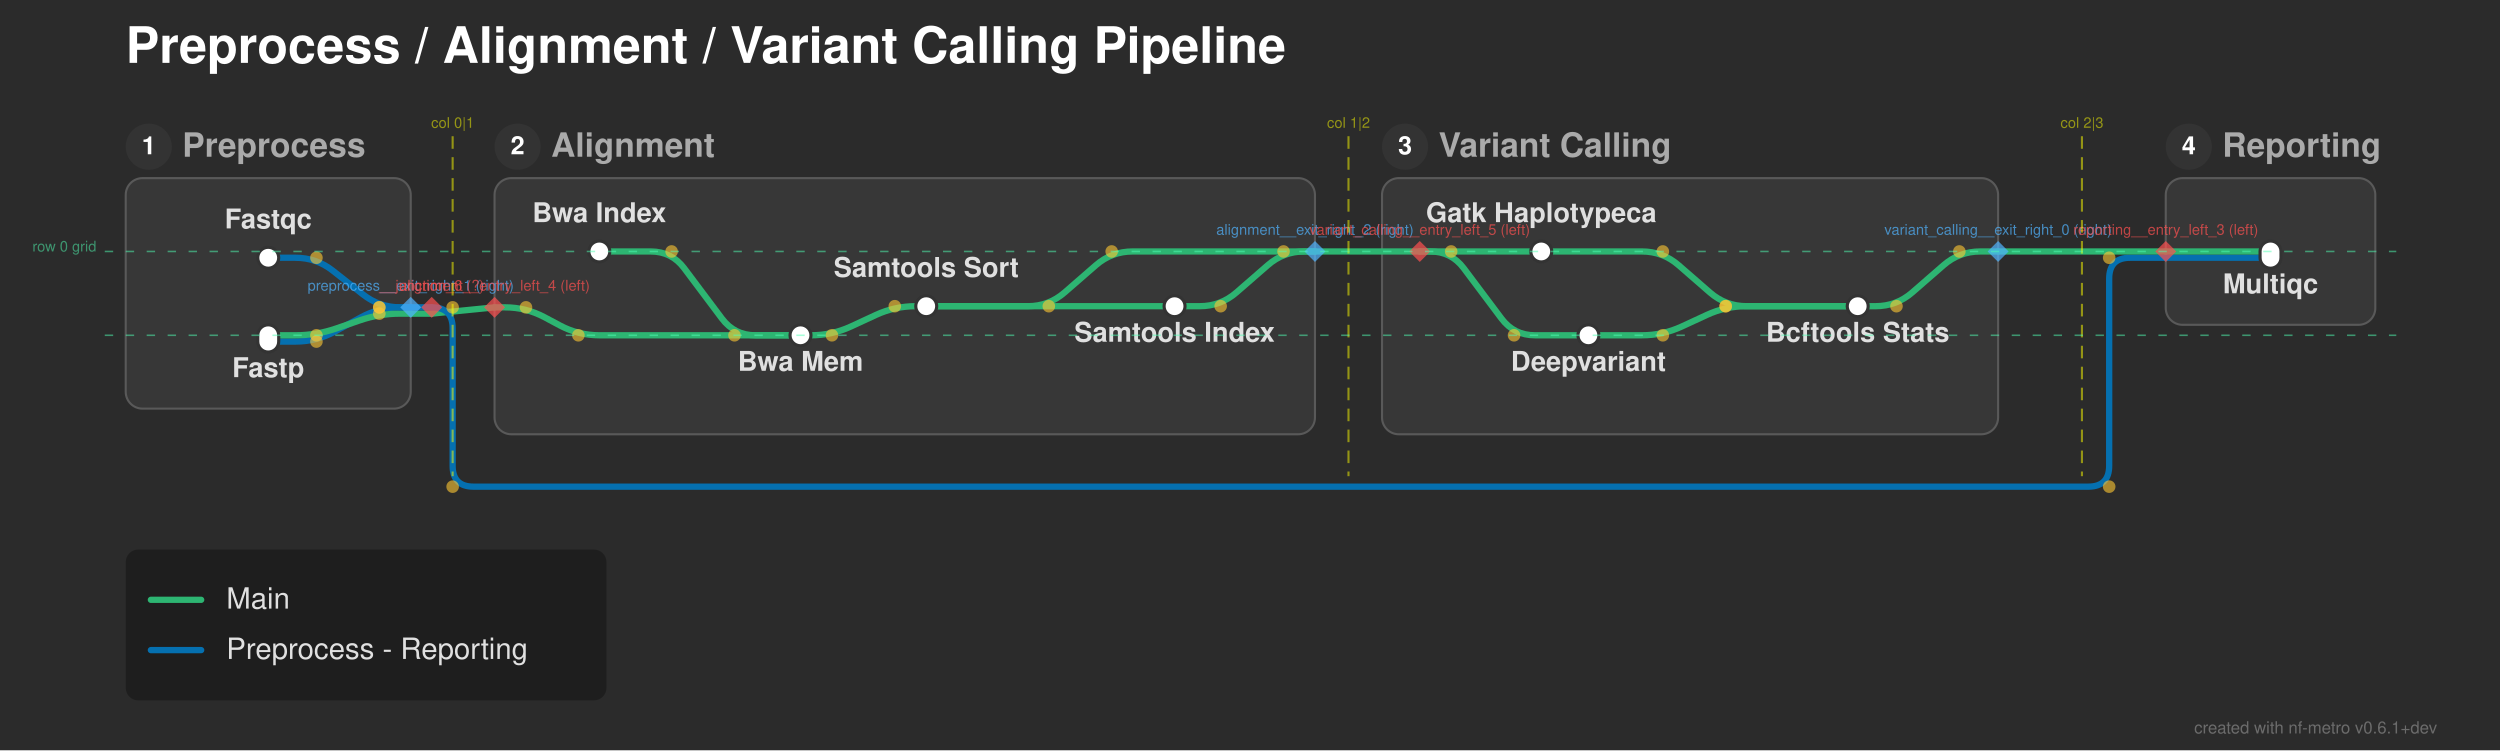
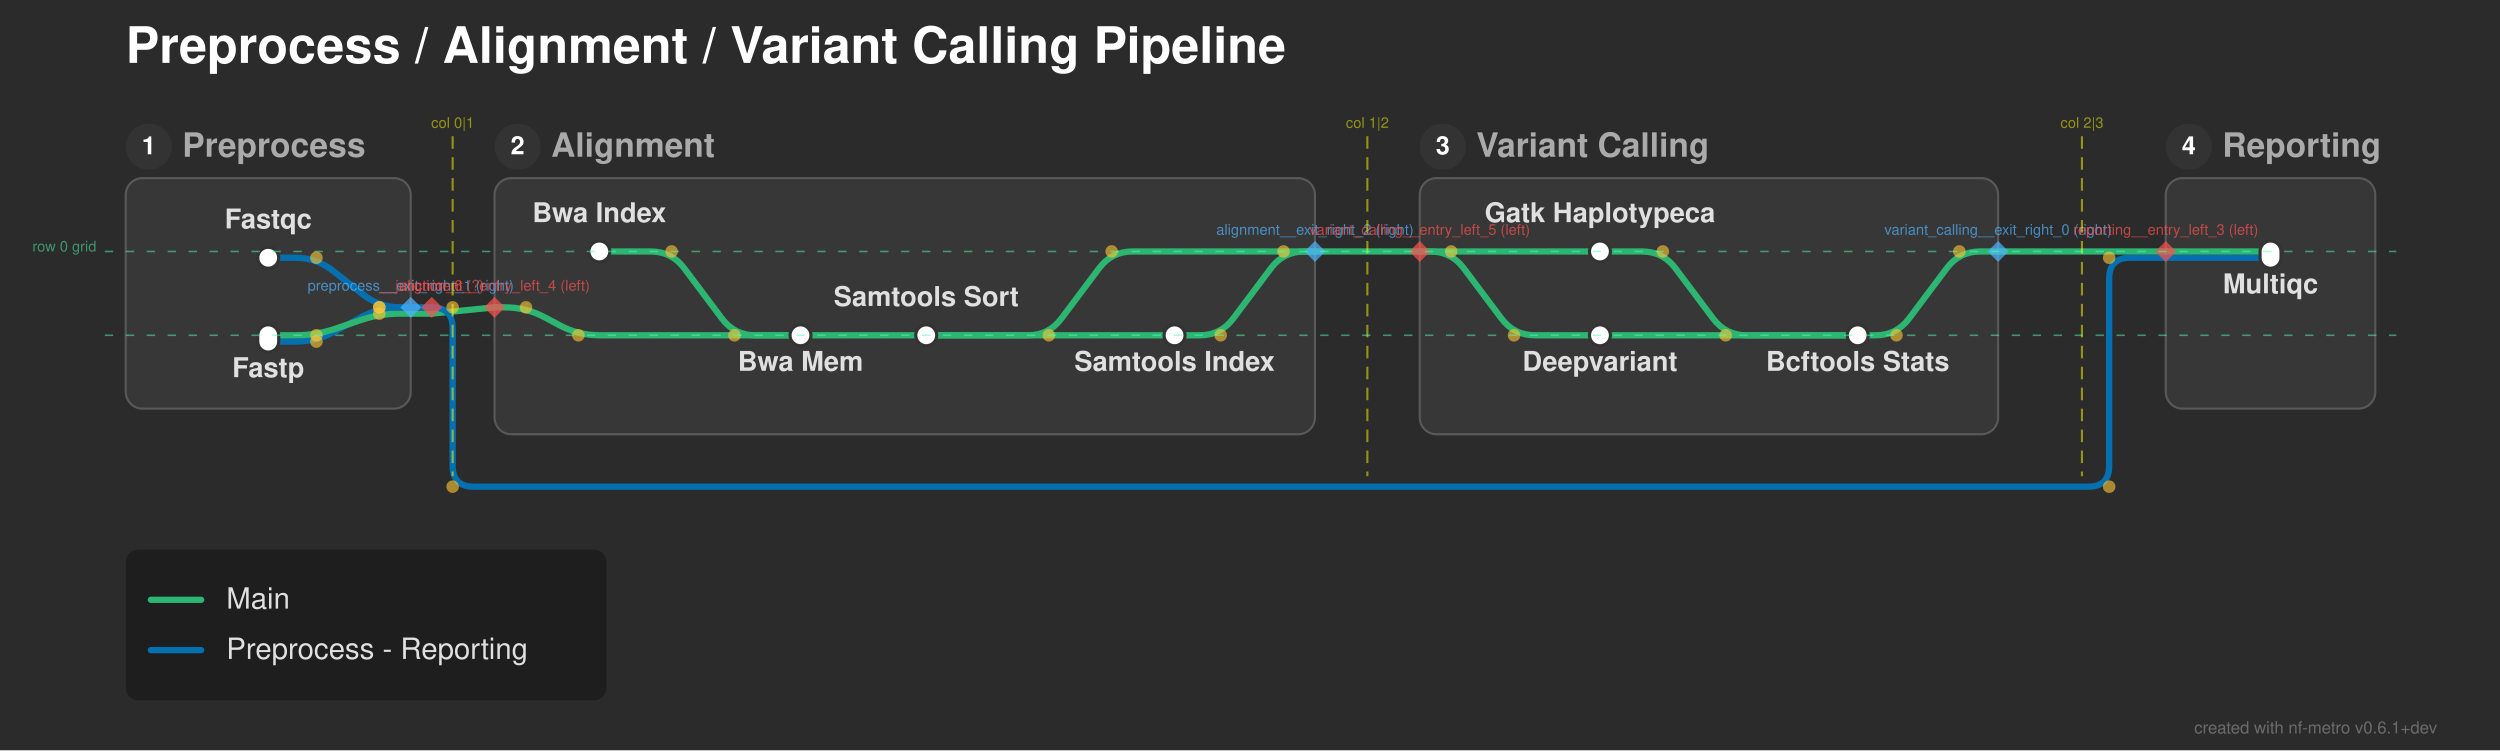
<svg xmlns="http://www.w3.org/2000/svg" width="1193" height="358" viewBox="0 0 1193 358">
  <defs>
</defs>
  <rect x="0" y="0" width="1193" height="358" fill="#2b2b2b" />
  <text x="60.0" y="30.0" font-size="24.0" fill="#ffffff" font-family="'Helvetica Neue', Helvetica, Arial, sans-serif" font-weight="bold" class="nf-metro-title">Preprocess / Alignment / Variant Calling Pipeline</text>
  <rect x="60.0" y="85.0" width="136.0" height="110.0" rx="8" ry="8" fill="#373737" stroke="#595959" stroke-width="1.0" />
  <circle cx="71.0" cy="70.0" r="11" fill="#333333" class="nf-metro-section-num-circle" />
  <text x="71.0" y="70.0" font-size="12" fill="#ffffff" font-family="'Helvetica Neue', Helvetica, Arial, sans-serif" font-weight="bold" text-anchor="middle" dy="0.3em">1</text>
  <text x="87.0" y="70.0" font-size="16.0" fill="#aaaaaa" font-family="'Helvetica Neue', Helvetica, Arial, sans-serif" font-weight="bold" dy="0.3em" class="nf-metro-section-label">Preprocess</text>
  <rect x="236.0" y="85.0" width="391.5" height="122.233" rx="8" ry="8" fill="#373737" stroke="#595959" stroke-width="1.0" />
  <circle cx="247.0" cy="70.0" r="11" fill="#333333" class="nf-metro-section-num-circle" />
  <text x="247.0" y="70.0" font-size="12" fill="#ffffff" font-family="'Helvetica Neue', Helvetica, Arial, sans-serif" font-weight="bold" text-anchor="middle" dy="0.3em">2</text>
  <text x="263.0" y="70.0" font-size="16.0" fill="#aaaaaa" font-family="'Helvetica Neue', Helvetica, Arial, sans-serif" font-weight="bold" dy="0.3em" class="nf-metro-section-label">Alignment</text>
-   <rect x="659.5" y="85.0" width="294.0" height="122.233" rx="8" ry="8" fill="#373737" stroke="#595959" stroke-width="1.0" />
-   <circle cx="670.5" cy="70.0" r="11" fill="#333333" class="nf-metro-section-num-circle" />
-   <text x="670.5" y="70.0" font-size="12" fill="#ffffff" font-family="'Helvetica Neue', Helvetica, Arial, sans-serif" font-weight="bold" text-anchor="middle" dy="0.3em">3</text>
-   <text x="686.5" y="70.0" font-size="16.0" fill="#aaaaaa" font-family="'Helvetica Neue', Helvetica, Arial, sans-serif" font-weight="bold" dy="0.3em" class="nf-metro-section-label">Variant Calling</text>
-   <rect x="1033.5" y="85.0" width="100.0" height="70.0" rx="8" ry="8" fill="#373737" stroke="#595959" stroke-width="1.0" />
+   <rect x="677.5" y="85.0" width="276.0" height="122.233" rx="8" ry="8" fill="#373737" stroke="#595959" stroke-width="1.0" />
+   <circle cx="688.5" cy="70.0" r="11" fill="#333333" class="nf-metro-section-num-circle" />
+   <text x="688.5" y="70.0" font-size="12" fill="#ffffff" font-family="'Helvetica Neue', Helvetica, Arial, sans-serif" font-weight="bold" text-anchor="middle" dy="0.3em">3</text>
+   <text x="704.5" y="70.0" font-size="16.0" fill="#aaaaaa" font-family="'Helvetica Neue', Helvetica, Arial, sans-serif" font-weight="bold" dy="0.3em" class="nf-metro-section-label">Variant Calling</text>
+   <rect x="1033.5" y="85.0" width="100.0" height="110.0" rx="8" ry="8" fill="#373737" stroke="#595959" stroke-width="1.0" />
  <circle cx="1044.5" cy="70.0" r="11" fill="#333333" class="nf-metro-section-num-circle" />
  <text x="1044.5" y="70.0" font-size="12" fill="#ffffff" font-family="'Helvetica Neue', Helvetica, Arial, sans-serif" font-weight="bold" text-anchor="middle" dy="0.3em">4</text>
  <text x="1060.5" y="70.0" font-size="16.0" fill="#aaaaaa" font-family="'Helvetica Neue', Helvetica, Arial, sans-serif" font-weight="bold" dy="0.3em" class="nf-metro-section-label">Reporting</text>
  <path d="M128.0,163.0 L141.0,163.0 Q151.0,163.0,159.783,158.218 L172.217,151.448 Q181.0,146.667,191.0,146.667 L196.0,146.667" stroke="#0570b0" stroke-width="3.0" fill="none" stroke-linecap="round" stroke-linejoin="round" />
-   <path d="M382.0,160.0 L387.0,160.0 Q397.0,160.0,406.075,155.8 L417.925,150.316 Q427.0,146.117,437.0,146.117 L442.0,146.117" stroke="#2db572" stroke-width="3.0" fill="none" stroke-linecap="round" stroke-linejoin="round" />
-   <path d="M758.0,160.0 L783.5,160.0 Q793.5,160.0,802.575,155.8 L814.425,150.316 Q823.5,146.117,833.5,146.117 L886.5,146.117" stroke="#2db572" stroke-width="3.0" fill="none" stroke-linecap="round" stroke-linejoin="round" />
+   <path d="M382.0,160.0 L442.0,160.0" stroke="#2db572" stroke-width="3.0" stroke-linecap="round" />
+   <path d="M442.0,160.0 L560.5,160.0" stroke="#2db572" stroke-width="3.0" stroke-linecap="round" />
+   <path d="M763.5,160.0 L886.5,160.0" stroke="#2db572" stroke-width="3.0" stroke-linecap="round" />
+   <path d="M886.5,160.0 L895.0,160.0 Q905.0,160.0,911.0,152.0 L929.0,128.0 Q935.0,120.0,945.0,120.0 L953.5,120.0" stroke="#2db572" stroke-width="3.0" fill="none" stroke-linecap="round" stroke-linejoin="round" />
  <path d="M128.0,160.0 L141.0,160.0 Q151.0,160.0,160.455,156.743 L171.545,152.923 Q181.0,149.667,191.0,149.667 L196.0,149.667" stroke="#2db572" stroke-width="3.0" fill="none" stroke-linecap="round" stroke-linejoin="round" />
+   <path d="M442.0,160.0 L490.5,160.0 Q500.5,160.0,506.5,152.0 L524.5,128.0 Q530.5,120.0,540.5,120.0 L627.5,120.0" stroke="#2db572" stroke-width="3.0" fill="none" stroke-linecap="round" stroke-linejoin="round" />
+   <path d="M560.5,160.0 L572.5,160.0 Q582.5,160.0,588.5,152.0 L606.5,128.0 Q612.5,120.0,622.5,120.0 L627.5,120.0" stroke="#2db572" stroke-width="3.0" fill="none" stroke-linecap="round" stroke-linejoin="round" />
  <path d="M196.0,149.667 L206.0,149.667" stroke="#2db572" stroke-width="3.0" stroke-linecap="round" />
  <path d="M206.0,149.667 L236.0,146.667" stroke="#2db572" stroke-width="3.0" stroke-linecap="round" />
  <path d="M236.0,146.667 L241.0,146.667 Q251.0,146.667,259.824,151.373 L267.176,155.294 Q276.0,160.0,286.0,160.0 L382.0,160.0" stroke="#2db572" stroke-width="3.0" fill="none" stroke-linecap="round" stroke-linejoin="round" />
  <path d="M196.0,146.667 L206.0,146.667" stroke="#0570b0" stroke-width="3.0" stroke-linecap="round" />
  <path d="M206.0,146.667 L206.0,146.667 Q216.0,146.667,216.0,156.667 L216.0,222.233 Q216.0,232.233,226.0,232.233 L996.5,232.233 Q1006.5,232.233,1006.5,222.233 L1006.5,133.0 Q1006.5,123.0,1016.5,123.0 L1033.5,123.0" stroke="#0570b0" stroke-width="3.0" fill="none" stroke-linecap="round" stroke-linejoin="round" />
-   <path d="M442.0,146.117 L560.5,146.117" stroke="#2db572" stroke-width="3.0" stroke-linecap="round" />
-   <path d="M886.5,146.117 L895.0,146.117 Q905.0,146.117,912.542,139.55 L927.458,126.566 Q935.0,120.0,945.0,120.0 L953.5,120.0" stroke="#2db572" stroke-width="3.0" fill="none" stroke-linecap="round" stroke-linejoin="round" />
-   <path d="M442.0,146.117 L490.5,146.117 Q500.5,146.117,508.042,139.55 L522.958,126.566 Q530.5,120.0,540.5,120.0 L627.5,120.0" stroke="#2db572" stroke-width="3.0" fill="none" stroke-linecap="round" stroke-linejoin="round" />
-   <path d="M560.5,146.117 L572.5,146.117 Q582.5,146.117,590.042,139.55 L604.958,126.566 Q612.5,120.0,622.5,120.0 L627.5,120.0" stroke="#2db572" stroke-width="3.0" fill="none" stroke-linecap="round" stroke-linejoin="round" />
  <path d="M128.0,123.0 L141.0,123.0 Q151.0,123.0,158.851,129.194 L173.149,140.473 Q181.0,146.667,191.0,146.667 L196.0,146.667" stroke="#0570b0" stroke-width="3.0" fill="none" stroke-linecap="round" stroke-linejoin="round" />
  <path d="M1033.5,123.0 L1083.5,123.0" stroke="#0570b0" stroke-width="3.0" stroke-linecap="round" />
  <path d="M286.0,120.0 L310.5,120.0 Q320.5,120.0,326.5,128.0 L344.5,152.0 Q350.5,160.0,360.5,160.0 L382.0,160.0" stroke="#2db572" stroke-width="3.0" fill="none" stroke-linecap="round" stroke-linejoin="round" />
-   <path d="M735.5,120.0 L783.5,120.0 Q793.5,120.0,801.042,126.566 L815.958,139.55 Q823.5,146.117,833.5,146.117 L886.5,146.117" stroke="#2db572" stroke-width="3.0" fill="none" stroke-linecap="round" stroke-linejoin="round" />
+   <path d="M763.5,120.0 L783.5,120.0 Q793.5,120.0,799.5,128.0 L817.5,152.0 Q823.5,160.0,833.5,160.0 L886.5,160.0" stroke="#2db572" stroke-width="3.0" fill="none" stroke-linecap="round" stroke-linejoin="round" />
  <path d="M1033.5,120.0 L1083.5,120.0" stroke="#2db572" stroke-width="3.0" stroke-linecap="round" />
-   <path d="M677.5,120.0 L735.5,120.0" stroke="#2db572" stroke-width="3.0" stroke-linecap="round" />
-   <path d="M677.5,120.0 L682.5,120.0 Q692.5,120.0,698.5,128.0 L716.5,152.0 Q722.5,160.0,732.5,160.0 L758.0,160.0" stroke="#2db572" stroke-width="3.0" fill="none" stroke-linecap="round" stroke-linejoin="round" />
+   <path d="M677.5,120.0 L763.5,120.0" stroke="#2db572" stroke-width="3.0" stroke-linecap="round" />
+   <path d="M677.5,120.0 L682.5,120.0 Q692.5,120.0,698.5,128.0 L716.5,152.0 Q722.5,160.0,732.5,160.0 L763.5,160.0" stroke="#2db572" stroke-width="3.0" fill="none" stroke-linecap="round" stroke-linejoin="round" />
  <path d="M953.5,120.0 L1033.5,120.0" stroke="#2db572" stroke-width="3.0" stroke-linecap="round" />
  <path d="M627.5,120.0 L677.5,120.0" stroke="#2db572" stroke-width="3.0" stroke-linecap="round" />
  <rect x="123.0" y="118.0" width="10.0" height="10.0" rx="5.0" ry="5.0" fill="#ffffff" stroke="#333333" stroke-width="1.5" />
  <rect x="123.0" y="155.0" width="10.0" height="13.0" rx="5.0" ry="5.0" fill="#ffffff" stroke="#333333" stroke-width="1.5" />
  <rect x="281.0" y="115.0" width="10.0" height="10.0" rx="5.0" ry="5.0" fill="#ffffff" stroke="#333333" stroke-width="1.5" />
  <rect x="377.0" y="155.0" width="10.0" height="10.0" rx="5.0" ry="5.0" fill="#ffffff" stroke="#333333" stroke-width="1.5" />
-   <rect x="437.0" y="141.117" width="10.0" height="10.0" rx="5.0" ry="5.0" fill="#ffffff" stroke="#333333" stroke-width="1.5" />
-   <rect x="555.5" y="141.117" width="10.0" height="10.0" rx="5.0" ry="5.0" fill="#ffffff" stroke="#333333" stroke-width="1.5" />
-   <rect x="730.5" y="115.0" width="10.0" height="10.0" rx="5.0" ry="5.0" fill="#ffffff" stroke="#333333" stroke-width="1.5" />
-   <rect x="753.0" y="155.0" width="10.0" height="10.0" rx="5.0" ry="5.0" fill="#ffffff" stroke="#333333" stroke-width="1.5" />
-   <rect x="881.5" y="141.117" width="10.0" height="10.0" rx="5.0" ry="5.0" fill="#ffffff" stroke="#333333" stroke-width="1.5" />
+   <rect x="437.0" y="155.0" width="10.0" height="10.0" rx="5.0" ry="5.0" fill="#ffffff" stroke="#333333" stroke-width="1.5" />
+   <rect x="555.5" y="155.0" width="10.0" height="10.0" rx="5.0" ry="5.0" fill="#ffffff" stroke="#333333" stroke-width="1.5" />
+   <rect x="758.5" y="115.0" width="10.0" height="10.0" rx="5.0" ry="5.0" fill="#ffffff" stroke="#333333" stroke-width="1.5" />
+   <rect x="758.5" y="155.0" width="10.0" height="10.0" rx="5.0" ry="5.0" fill="#ffffff" stroke="#333333" stroke-width="1.5" />
+   <rect x="881.5" y="155.0" width="10.0" height="10.0" rx="5.0" ry="5.0" fill="#ffffff" stroke="#333333" stroke-width="1.5" />
  <rect x="1078.5" y="115.0" width="10.0" height="13.0" rx="5.0" ry="5.0" fill="#ffffff" stroke="#333333" stroke-width="1.5" />
  <text x="286.0" y="106.0" font-size="13.0" fill="#e0e0e0" font-family="'Helvetica Neue', Helvetica, Arial, sans-serif" font-weight="bold" text-anchor="middle" dominant-baseline="auto">Bwa Index</text>
-   <text x="735.5" y="106.0" font-size="13.0" fill="#e0e0e0" font-family="'Helvetica Neue', Helvetica, Arial, sans-serif" font-weight="bold" text-anchor="middle" dominant-baseline="auto">Gatk Haplotypeca</text>
-   <text x="758.0" y="171.0" font-size="13.0" fill="#e0e0e0" font-family="'Helvetica Neue', Helvetica, Arial, sans-serif" font-weight="bold" text-anchor="middle" dominant-baseline="hanging">Deepvariant</text>
+   <text x="763.5" y="106.0" font-size="13.0" fill="#e0e0e0" font-family="'Helvetica Neue', Helvetica, Arial, sans-serif" font-weight="bold" text-anchor="middle" dominant-baseline="auto">Gatk Haplotypeca</text>
+   <text x="763.5" y="171.0" font-size="13.0" fill="#e0e0e0" font-family="'Helvetica Neue', Helvetica, Arial, sans-serif" font-weight="bold" text-anchor="middle" dominant-baseline="hanging">Deepvariant</text>
  <text x="128.0" y="109.0" font-size="13.0" fill="#e0e0e0" font-family="'Helvetica Neue', Helvetica, Arial, sans-serif" font-weight="bold" text-anchor="middle" dominant-baseline="auto">Fastqc</text>
  <text x="1083.5" y="134.0" font-size="13.0" fill="#e0e0e0" font-family="'Helvetica Neue', Helvetica, Arial, sans-serif" font-weight="bold" text-anchor="middle" dominant-baseline="hanging">Multiqc</text>
  <text x="128.0" y="174.0" font-size="13.0" fill="#e0e0e0" font-family="'Helvetica Neue', Helvetica, Arial, sans-serif" font-weight="bold" text-anchor="middle" dominant-baseline="hanging">Fastp</text>
-   <text x="886.5" y="157.117" font-size="13.0" fill="#e0e0e0" font-family="'Helvetica Neue', Helvetica, Arial, sans-serif" font-weight="bold" text-anchor="middle" dominant-baseline="hanging">Bcftools Stats</text>
+   <text x="886.5" y="171.0" font-size="13.0" fill="#e0e0e0" font-family="'Helvetica Neue', Helvetica, Arial, sans-serif" font-weight="bold" text-anchor="middle" dominant-baseline="hanging">Bcftools Stats</text>
  <text x="382.0" y="171.0" font-size="13.0" fill="#e0e0e0" font-family="'Helvetica Neue', Helvetica, Arial, sans-serif" font-weight="bold" text-anchor="middle" dominant-baseline="hanging">Bwa Mem</text>
-   <text x="442.0" y="132.117" font-size="13.0" fill="#e0e0e0" font-family="'Helvetica Neue', Helvetica, Arial, sans-serif" font-weight="bold" text-anchor="middle" dominant-baseline="auto">Samtools Sort</text>
-   <text x="560.5" y="157.117" font-size="13.0" fill="#e0e0e0" font-family="'Helvetica Neue', Helvetica, Arial, sans-serif" font-weight="bold" text-anchor="middle" dominant-baseline="hanging">Samtools Index</text>
+   <text x="442.0" y="146.0" font-size="13.0" fill="#e0e0e0" font-family="'Helvetica Neue', Helvetica, Arial, sans-serif" font-weight="bold" text-anchor="middle" dominant-baseline="auto">Samtools Sort</text>
+   <text x="560.5" y="171.0" font-size="13.0" fill="#e0e0e0" font-family="'Helvetica Neue', Helvetica, Arial, sans-serif" font-weight="bold" text-anchor="middle" dominant-baseline="hanging">Samtools Index</text>
  <circle cx="320.5" cy="120.0" r="3.0" fill="rgba(255, 200, 50, 0.6)" />
  <circle cx="350.5" cy="160.0" r="3.0" fill="rgba(255, 200, 50, 0.6)" />
-   <circle cx="397.0" cy="160.0" r="3.0" fill="rgba(255, 200, 50, 0.6)" />
-   <circle cx="427.0" cy="146.117" r="3.0" fill="rgba(255, 200, 50, 0.6)" />
  <circle cx="793.5" cy="120.0" r="3.0" fill="rgba(255, 200, 50, 0.6)" />
-   <circle cx="823.5" cy="146.117" r="3.0" fill="rgba(255, 200, 50, 0.6)" />
-   <circle cx="793.5" cy="160.0" r="3.0" fill="rgba(255, 200, 50, 0.6)" />
-   <circle cx="823.5" cy="146.117" r="3.0" fill="rgba(255, 200, 50, 0.6)" />
-   <circle cx="905.0" cy="146.117" r="3.0" fill="rgba(255, 200, 50, 0.6)" />
+   <circle cx="823.5" cy="160.0" r="3.0" fill="rgba(255, 200, 50, 0.6)" />
+   <circle cx="905.0" cy="160.0" r="3.0" fill="rgba(255, 200, 50, 0.6)" />
  <circle cx="935.0" cy="120.0" r="3.0" fill="rgba(255, 200, 50, 0.6)" />
  <circle cx="151.0" cy="160.0" r="3.0" fill="rgba(255, 200, 50, 0.6)" />
  <circle cx="181.0" cy="149.667" r="3.0" fill="rgba(255, 200, 50, 0.6)" />
  <circle cx="251.0" cy="146.667" r="3.0" fill="rgba(255, 200, 50, 0.6)" />
  <circle cx="276.0" cy="160.0" r="3.0" fill="rgba(255, 200, 50, 0.6)" />
-   <circle cx="500.5" cy="146.117" r="3.0" fill="rgba(255, 200, 50, 0.6)" />
+   <circle cx="500.5" cy="160.0" r="3.0" fill="rgba(255, 200, 50, 0.6)" />
  <circle cx="530.5" cy="120.0" r="3.0" fill="rgba(255, 200, 50, 0.6)" />
  <circle cx="692.5" cy="120.0" r="3.0" fill="rgba(255, 200, 50, 0.6)" />
  <circle cx="722.5" cy="160.0" r="3.0" fill="rgba(255, 200, 50, 0.6)" />
-   <circle cx="582.5" cy="146.117" r="3.0" fill="rgba(255, 200, 50, 0.6)" />
+   <circle cx="582.5" cy="160.0" r="3.0" fill="rgba(255, 200, 50, 0.6)" />
  <circle cx="612.5" cy="120.0" r="3.0" fill="rgba(255, 200, 50, 0.6)" />
  <circle cx="151.0" cy="123.0" r="3.0" fill="rgba(255, 200, 50, 0.6)" />
  <circle cx="181.0" cy="146.667" r="3.0" fill="rgba(255, 200, 50, 0.6)" />
  <circle cx="151.0" cy="163.0" r="3.0" fill="rgba(255, 200, 50, 0.6)" />
  <circle cx="181.0" cy="146.667" r="3.0" fill="rgba(255, 200, 50, 0.6)" />
  <circle cx="216.0" cy="146.667" r="3.0" fill="rgba(255, 200, 50, 0.6)" />
  <circle cx="216.0" cy="232.233" r="3.0" fill="rgba(255, 200, 50, 0.6)" />
  <circle cx="1006.5" cy="232.233" r="3.0" fill="rgba(255, 200, 50, 0.6)" />
  <circle cx="1006.5" cy="123.0" r="3.0" fill="rgba(255, 200, 50, 0.6)" />
  <path d="M953.5,115.0 L958.5,120.0 L953.5,125.0 L948.5,120.0 Z" fill="rgba(80, 180, 255, 0.7)" stroke="none" />
  <text x="953.5" y="112.0" font-size="7" fill="rgba(80, 180, 255, 0.7)" font-family="'Helvetica Neue', Helvetica, Arial, sans-serif" text-anchor="middle" dominant-baseline="auto">variant_calling__exit_right_0 (right)</text>
  <path d="M196.0,141.667 L201.0,146.667 L196.0,151.667 L191.0,146.667 Z" fill="rgba(80, 180, 255, 0.7)" stroke="none" />
  <text x="196.0" y="138.667" font-size="7" fill="rgba(80, 180, 255, 0.7)" font-family="'Helvetica Neue', Helvetica, Arial, sans-serif" text-anchor="middle" dominant-baseline="auto">preprocess__exit_right_1 (right)</text>
  <path d="M627.5,115.0 L632.5,120.0 L627.5,125.0 L622.5,120.0 Z" fill="rgba(80, 180, 255, 0.7)" stroke="none" />
  <text x="627.5" y="112.0" font-size="7" fill="rgba(80, 180, 255, 0.7)" font-family="'Helvetica Neue', Helvetica, Arial, sans-serif" text-anchor="middle" dominant-baseline="auto">alignment__exit_right_2 (right)</text>
  <path d="M1033.5,115.0 L1038.5,120.0 L1033.5,125.0 L1028.5,120.0 Z" fill="rgba(255, 80, 80, 0.7)" stroke="none" />
  <text x="1033.5" y="112.0" font-size="7" fill="rgba(255, 80, 80, 0.7)" font-family="'Helvetica Neue', Helvetica, Arial, sans-serif" text-anchor="middle" dominant-baseline="auto">reporting__entry_left_3 (left)</text>
  <path d="M236.0,141.667 L241.0,146.667 L236.0,151.667 L231.0,146.667 Z" fill="rgba(255, 80, 80, 0.7)" stroke="none" />
  <text x="236.0" y="138.667" font-size="7" fill="rgba(255, 80, 80, 0.7)" font-family="'Helvetica Neue', Helvetica, Arial, sans-serif" text-anchor="middle" dominant-baseline="auto">alignment__entry_left_4 (left)</text>
  <path d="M677.5,115.0 L682.5,120.0 L677.5,125.0 L672.5,120.0 Z" fill="rgba(255, 80, 80, 0.7)" stroke="none" />
  <text x="677.5" y="112.0" font-size="7" fill="rgba(255, 80, 80, 0.7)" font-family="'Helvetica Neue', Helvetica, Arial, sans-serif" text-anchor="middle" dominant-baseline="auto">variant_calling__entry_left_5 (left)</text>
  <path d="M206.0,141.667 L211.0,146.667 L206.0,151.667 L201.0,146.667 Z" fill="rgba(255, 80, 80, 0.7)" stroke="none" />
  <text x="206.0" y="138.667" font-size="7" fill="rgba(255, 80, 80, 0.7)" font-family="'Helvetica Neue', Helvetica, Arial, sans-serif" text-anchor="middle" dominant-baseline="auto">__junction_6 (?)</text>
  <path d="M216.0,65.0 L216.0,227.233" stroke="rgba(255, 255, 0, 0.5)" stroke-width="1" stroke-dasharray="6,4" />
  <text x="216.0" y="61.0" font-size="7" fill="rgba(255, 255, 0, 0.5)" font-family="'Helvetica Neue', Helvetica, Arial, sans-serif" text-anchor="middle">col 0|1</text>
-   <path d="M643.5,65.0 L643.5,227.233" stroke="rgba(255, 255, 0, 0.5)" stroke-width="1" stroke-dasharray="6,4" />
-   <text x="643.5" y="61.0" font-size="7" fill="rgba(255, 255, 0, 0.5)" font-family="'Helvetica Neue', Helvetica, Arial, sans-serif" text-anchor="middle">col 1|2</text>
+   <path d="M652.5,65.0 L652.5,227.233" stroke="rgba(255, 255, 0, 0.5)" stroke-width="1" stroke-dasharray="6,4" />
+   <text x="652.5" y="61.0" font-size="7" fill="rgba(255, 255, 0, 0.5)" font-family="'Helvetica Neue', Helvetica, Arial, sans-serif" text-anchor="middle">col 1|2</text>
  <path d="M993.5,65.0 L993.5,227.233" stroke="rgba(255, 255, 0, 0.5)" stroke-width="1" stroke-dasharray="6,4" />
  <text x="993.5" y="61.0" font-size="7" fill="rgba(255, 255, 0, 0.5)" font-family="'Helvetica Neue', Helvetica, Arial, sans-serif" text-anchor="middle">col 2|3</text>
  <path d="M50.0,120.0 L1143.5,120.0" stroke="rgba(80, 255, 180, 0.5)" stroke-width="0.75" stroke-dasharray="4,6" />
  <text x="46.0" y="120.0" font-size="7" fill="rgba(80, 255, 180, 0.5)" font-family="'Helvetica Neue', Helvetica, Arial, sans-serif" text-anchor="end">row 0 grid</text>
  <path d="M50.0,160.0 L1143.5,160.0" stroke="rgba(80, 255, 180, 0.5)" stroke-width="0.75" stroke-dasharray="4,6" />
  <rect x="60.0" y="262.233" width="229.4" height="72.0" rx="6" ry="6" fill="rgba(0, 0, 0, 0.3)" />
  <path d="M72.0,286.233 L96.0,286.233" stroke="#2db572" stroke-width="3.0" stroke-linecap="round" />
  <text x="108.0" y="286.233" font-size="14.0" fill="#e0e0e0" font-family="'Helvetica Neue', Helvetica, Arial, sans-serif" dy="0.3em">Main</text>
  <path d="M72.0,310.233 L96.0,310.233" stroke="#0570b0" stroke-width="3.0" stroke-linecap="round" />
  <text x="108.0" y="310.233" font-size="14.0" fill="#e0e0e0" font-family="'Helvetica Neue', Helvetica, Arial, sans-serif" dy="0.3em">Preprocess - Reporting</text>
  <text x="1163.0" y="350.0" font-size="8" fill="rgba(150, 150, 150, 0.6)" font-family="'Helvetica Neue', Helvetica, Arial, sans-serif" text-anchor="end">created with nf-metro v0.6.1+dev</text>
</svg>
